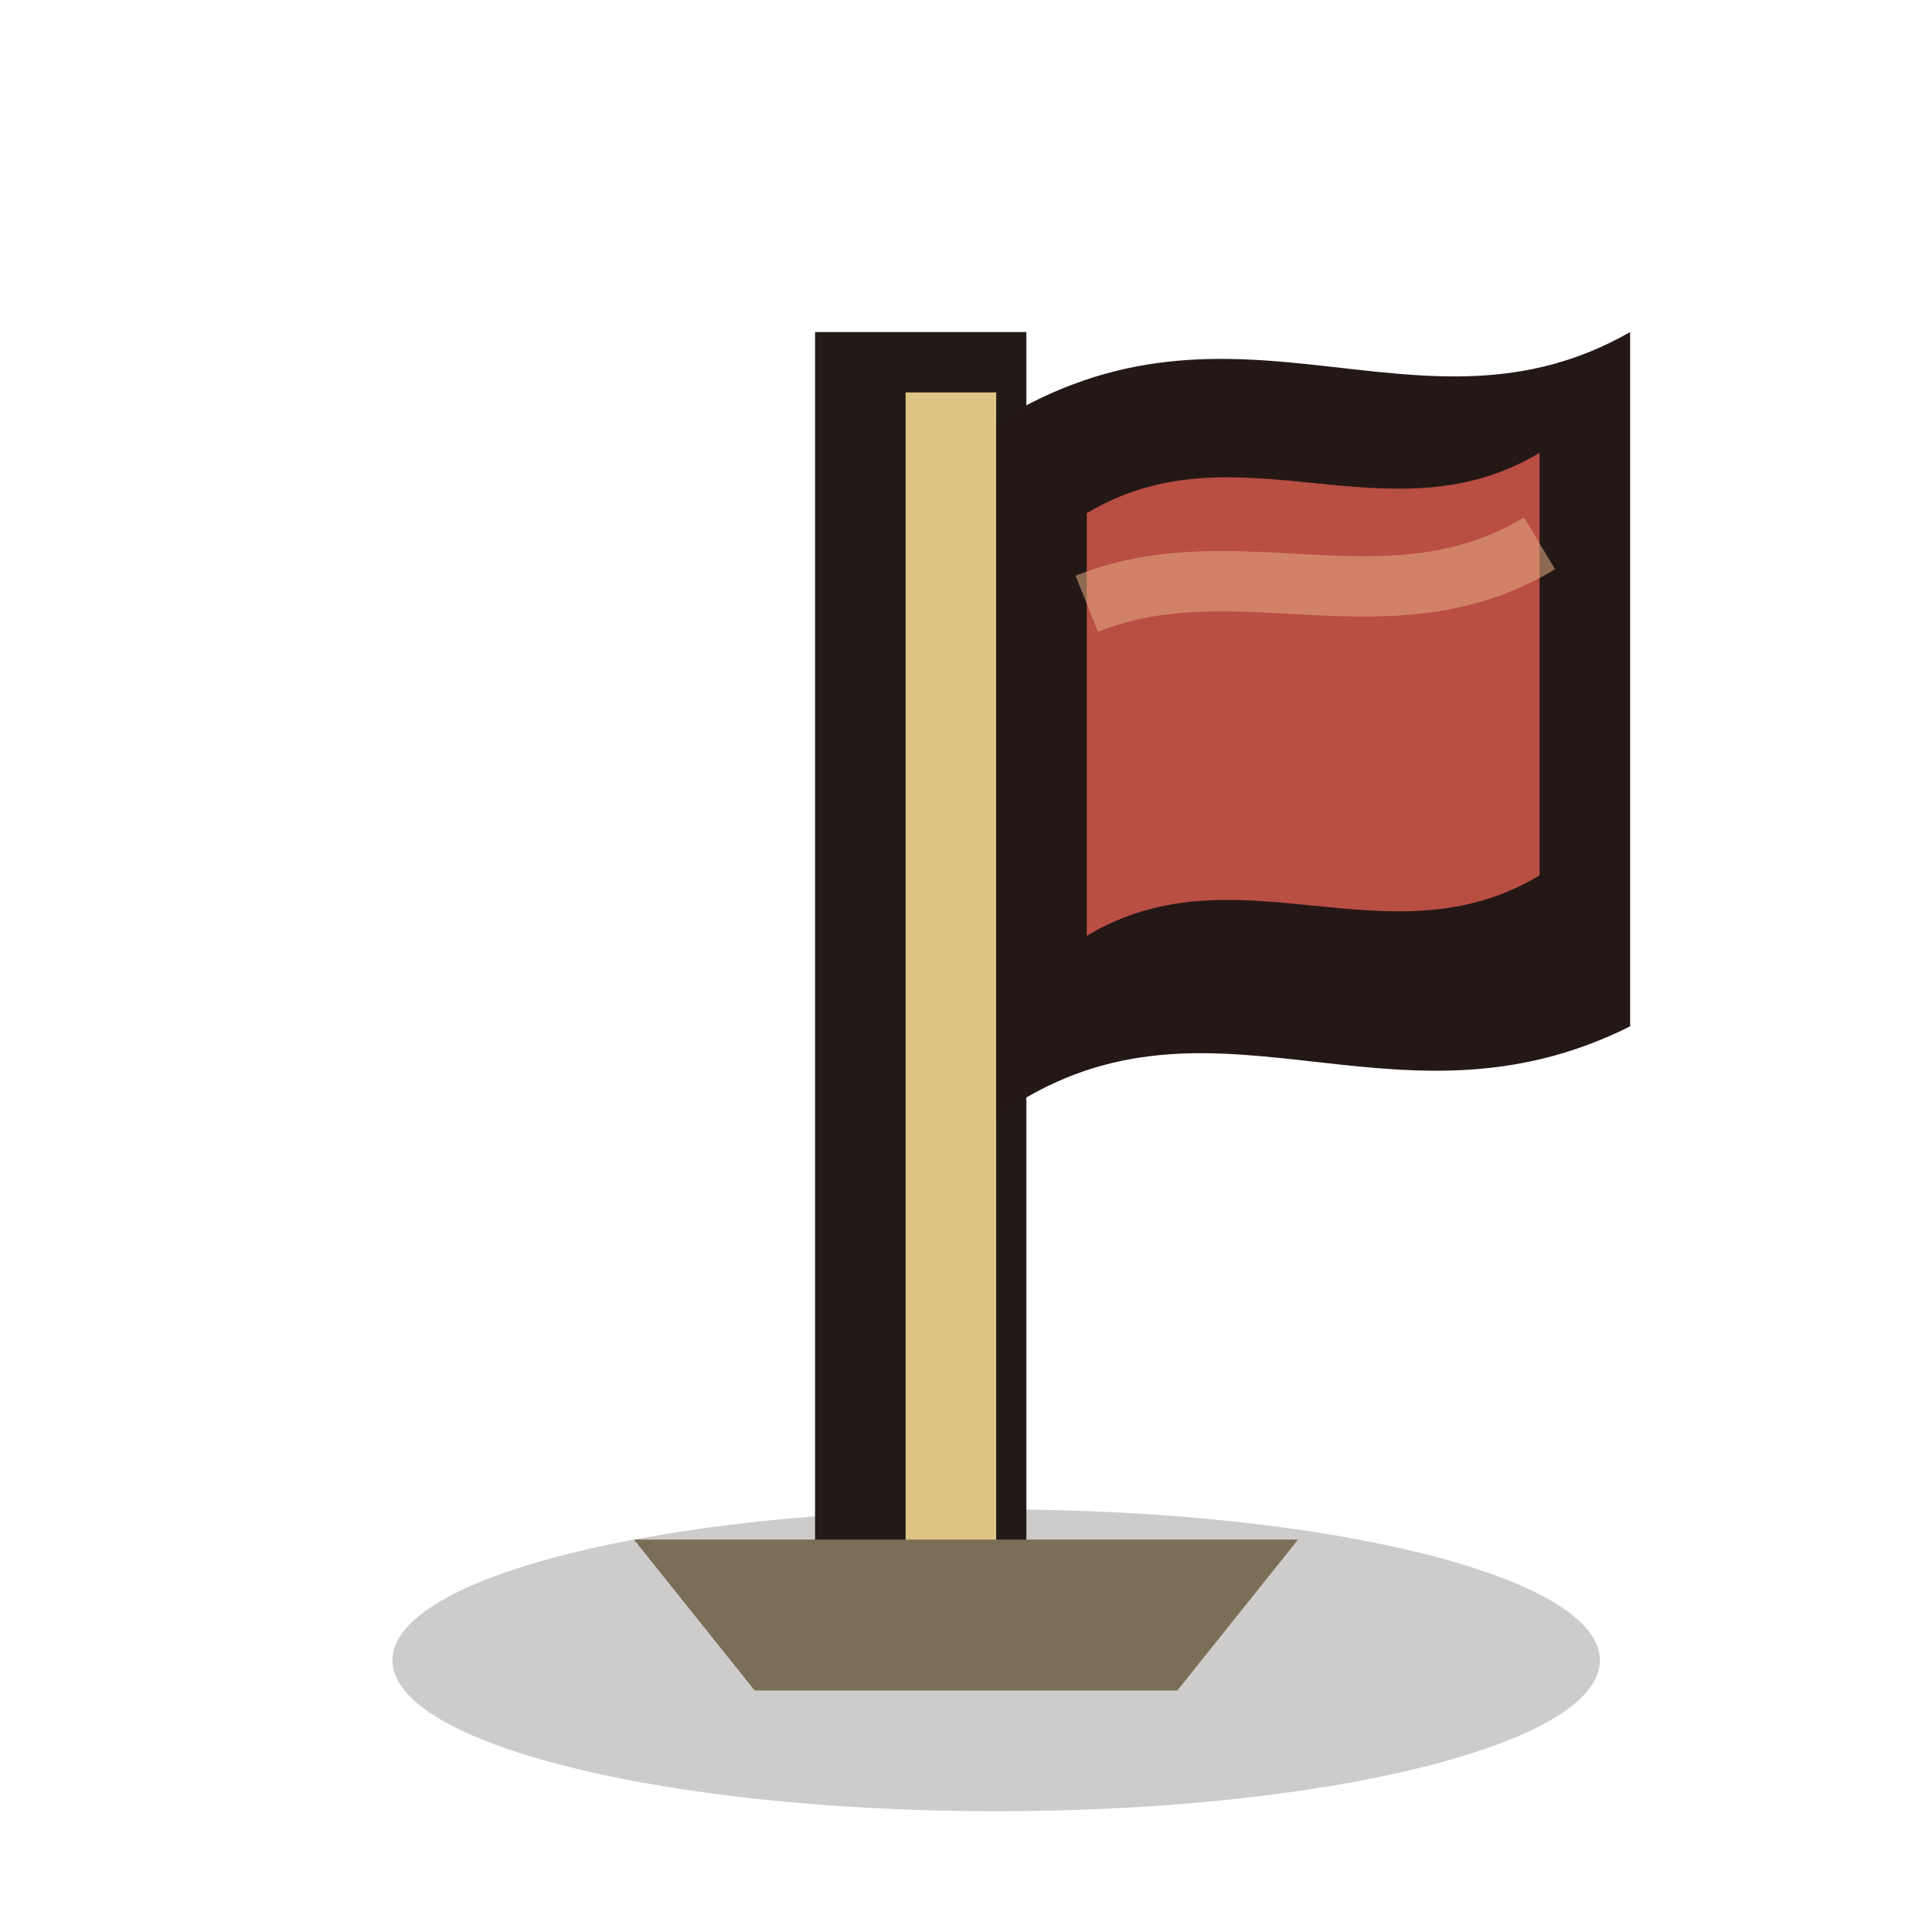
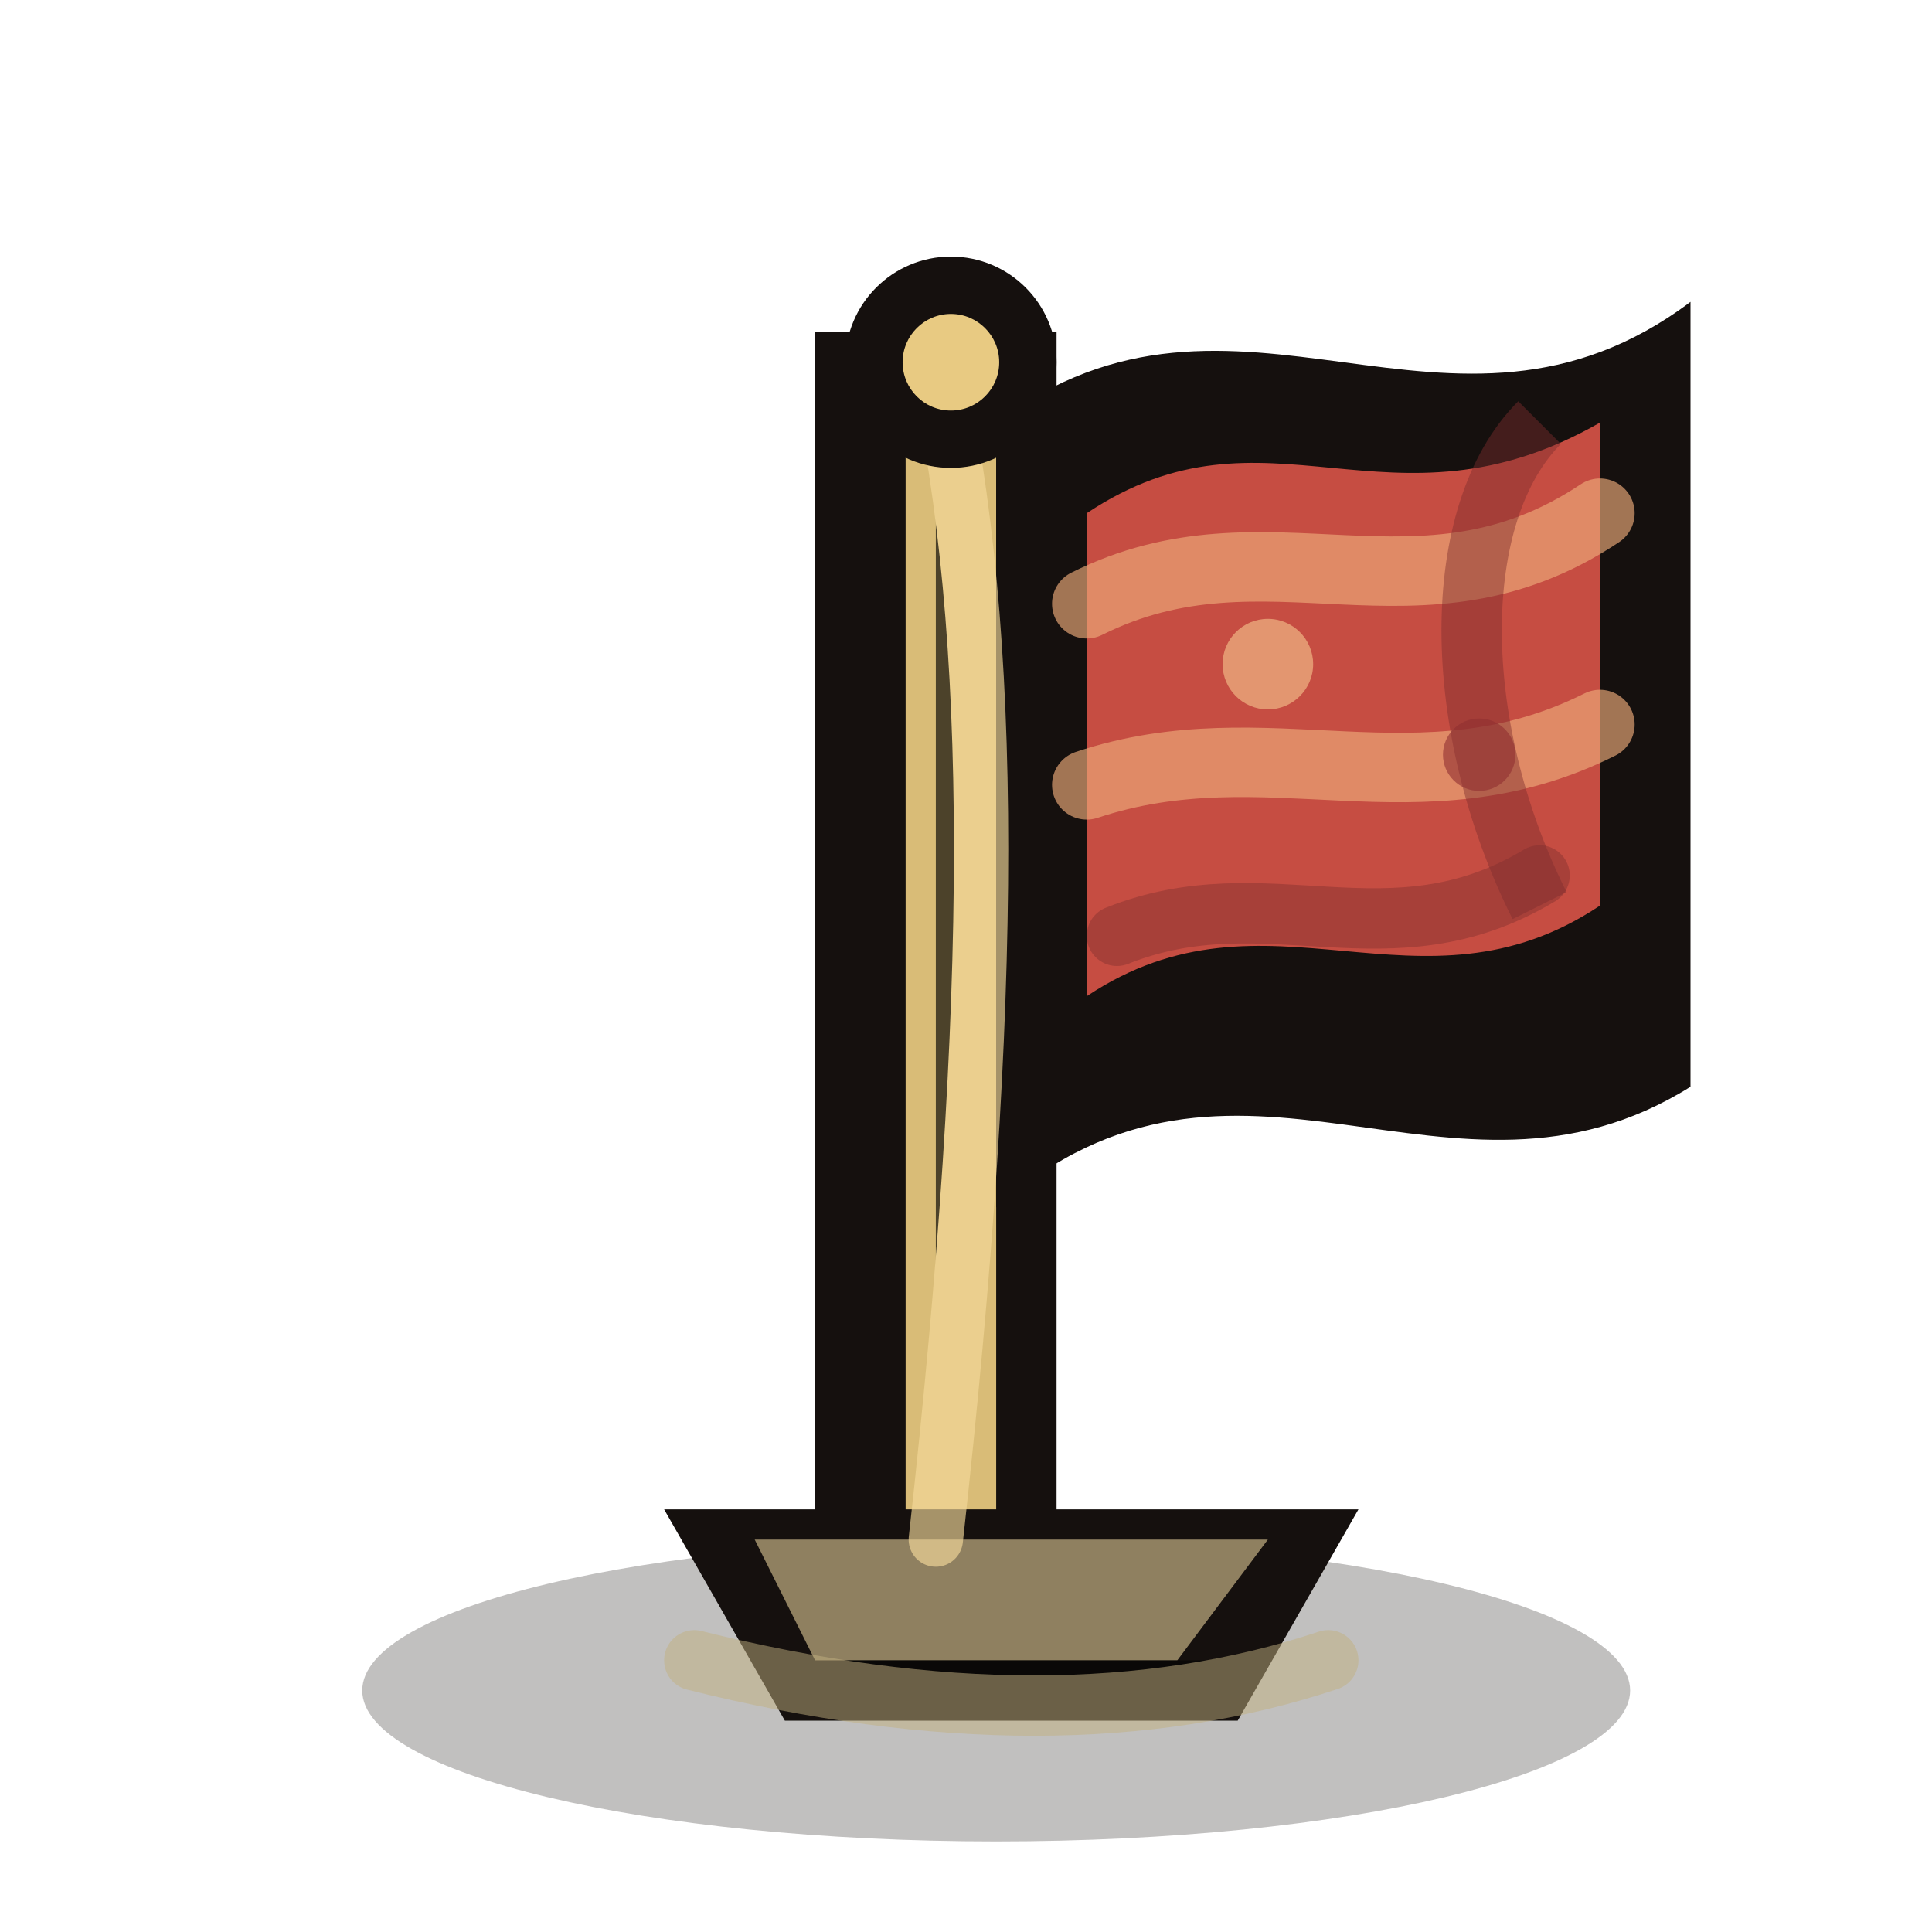
<svg xmlns="http://www.w3.org/2000/svg" viewBox="0 0 64 64">
-   <ellipse cx="33" cy="55" rx="20" ry="5" fill="#3d3430" opacity=".25" />
-   <path d="M27 11h7v43h-7z" fill="#231b17" />
-   <path d="M30 13h3v39h-3z" fill="#dfc585" />
-   <path d="M33 14c8-5 14 1 21-3v23c-8 4-14-2-21 3z" fill="#241817" />
-   <path d="M36 17c5-3 10 1 15-2v14c-5 3-10-1-15 2z" fill="#b94e43" />
-   <path d="M36 20c5-2 10 1 15-2" stroke="#e5ad84" stroke-width="2" opacity=".55" />
-   <path d="M21 51h22l-4 5H25z" fill="#7b6e57" />
+   <ellipse cx="33" cy="56" rx="21" ry="5" fill="#1b1512" opacity=".27" />
+   <path d="M27 11h8v43h-8z" fill="#15100e" />
+   <path d="M30 13h3v39h-3z" fill="#d9bc77" />
+   <path d="M33 14c8-6 15 2 23-4v26c-8 5-15-3-23 4z" fill="#15100e" />
+   <path d="M36 17c6-4 10 1 17-3v16c-6 4-11-1-17 3z" fill="#c64d42" />
+   <path d="M36 20c6-3 11 1 17-3M36 26c6-2 11 1 17-2" fill="none" stroke="#eeaa7a" stroke-width="2.3" stroke-linecap="round" opacity=".65" />
+   <path d="M22 50h23l-4 7H26z" fill="#15100e" />
+   <path d="M25 51h17l-3 4H27z" fill="#8f8060" />
+   <path d="M31 12c2 9 2 21 0 39" stroke="#f4d999" stroke-width="1.8" stroke-linecap="round" opacity=".65" />
+   <circle cx="31.5" cy="12" r="3.5" fill="#15100e" />
+   <circle cx="31.5" cy="12" r="1.6" fill="#e8ca82" />
+   <path d="M51 14c-3 3-3 10 0 16" fill="none" stroke="#7d2d2d" stroke-width="2" opacity=".45" />
+   <path d="M23 55c8 2 15 2 21 0" stroke="#c1b07f" stroke-width="2" stroke-linecap="round" opacity=".5" />
+   <path d="M37 31c5-2 9 1 14-2" stroke="#7d2d2d" stroke-width="2" stroke-linecap="round" opacity=".42" />
+   <circle cx="42" cy="22" r="1.5" fill="#f2bd88" opacity=".65" />
+   <circle cx="49" cy="25" r="1.2" fill="#8f2e31" opacity=".6" />
</svg>
